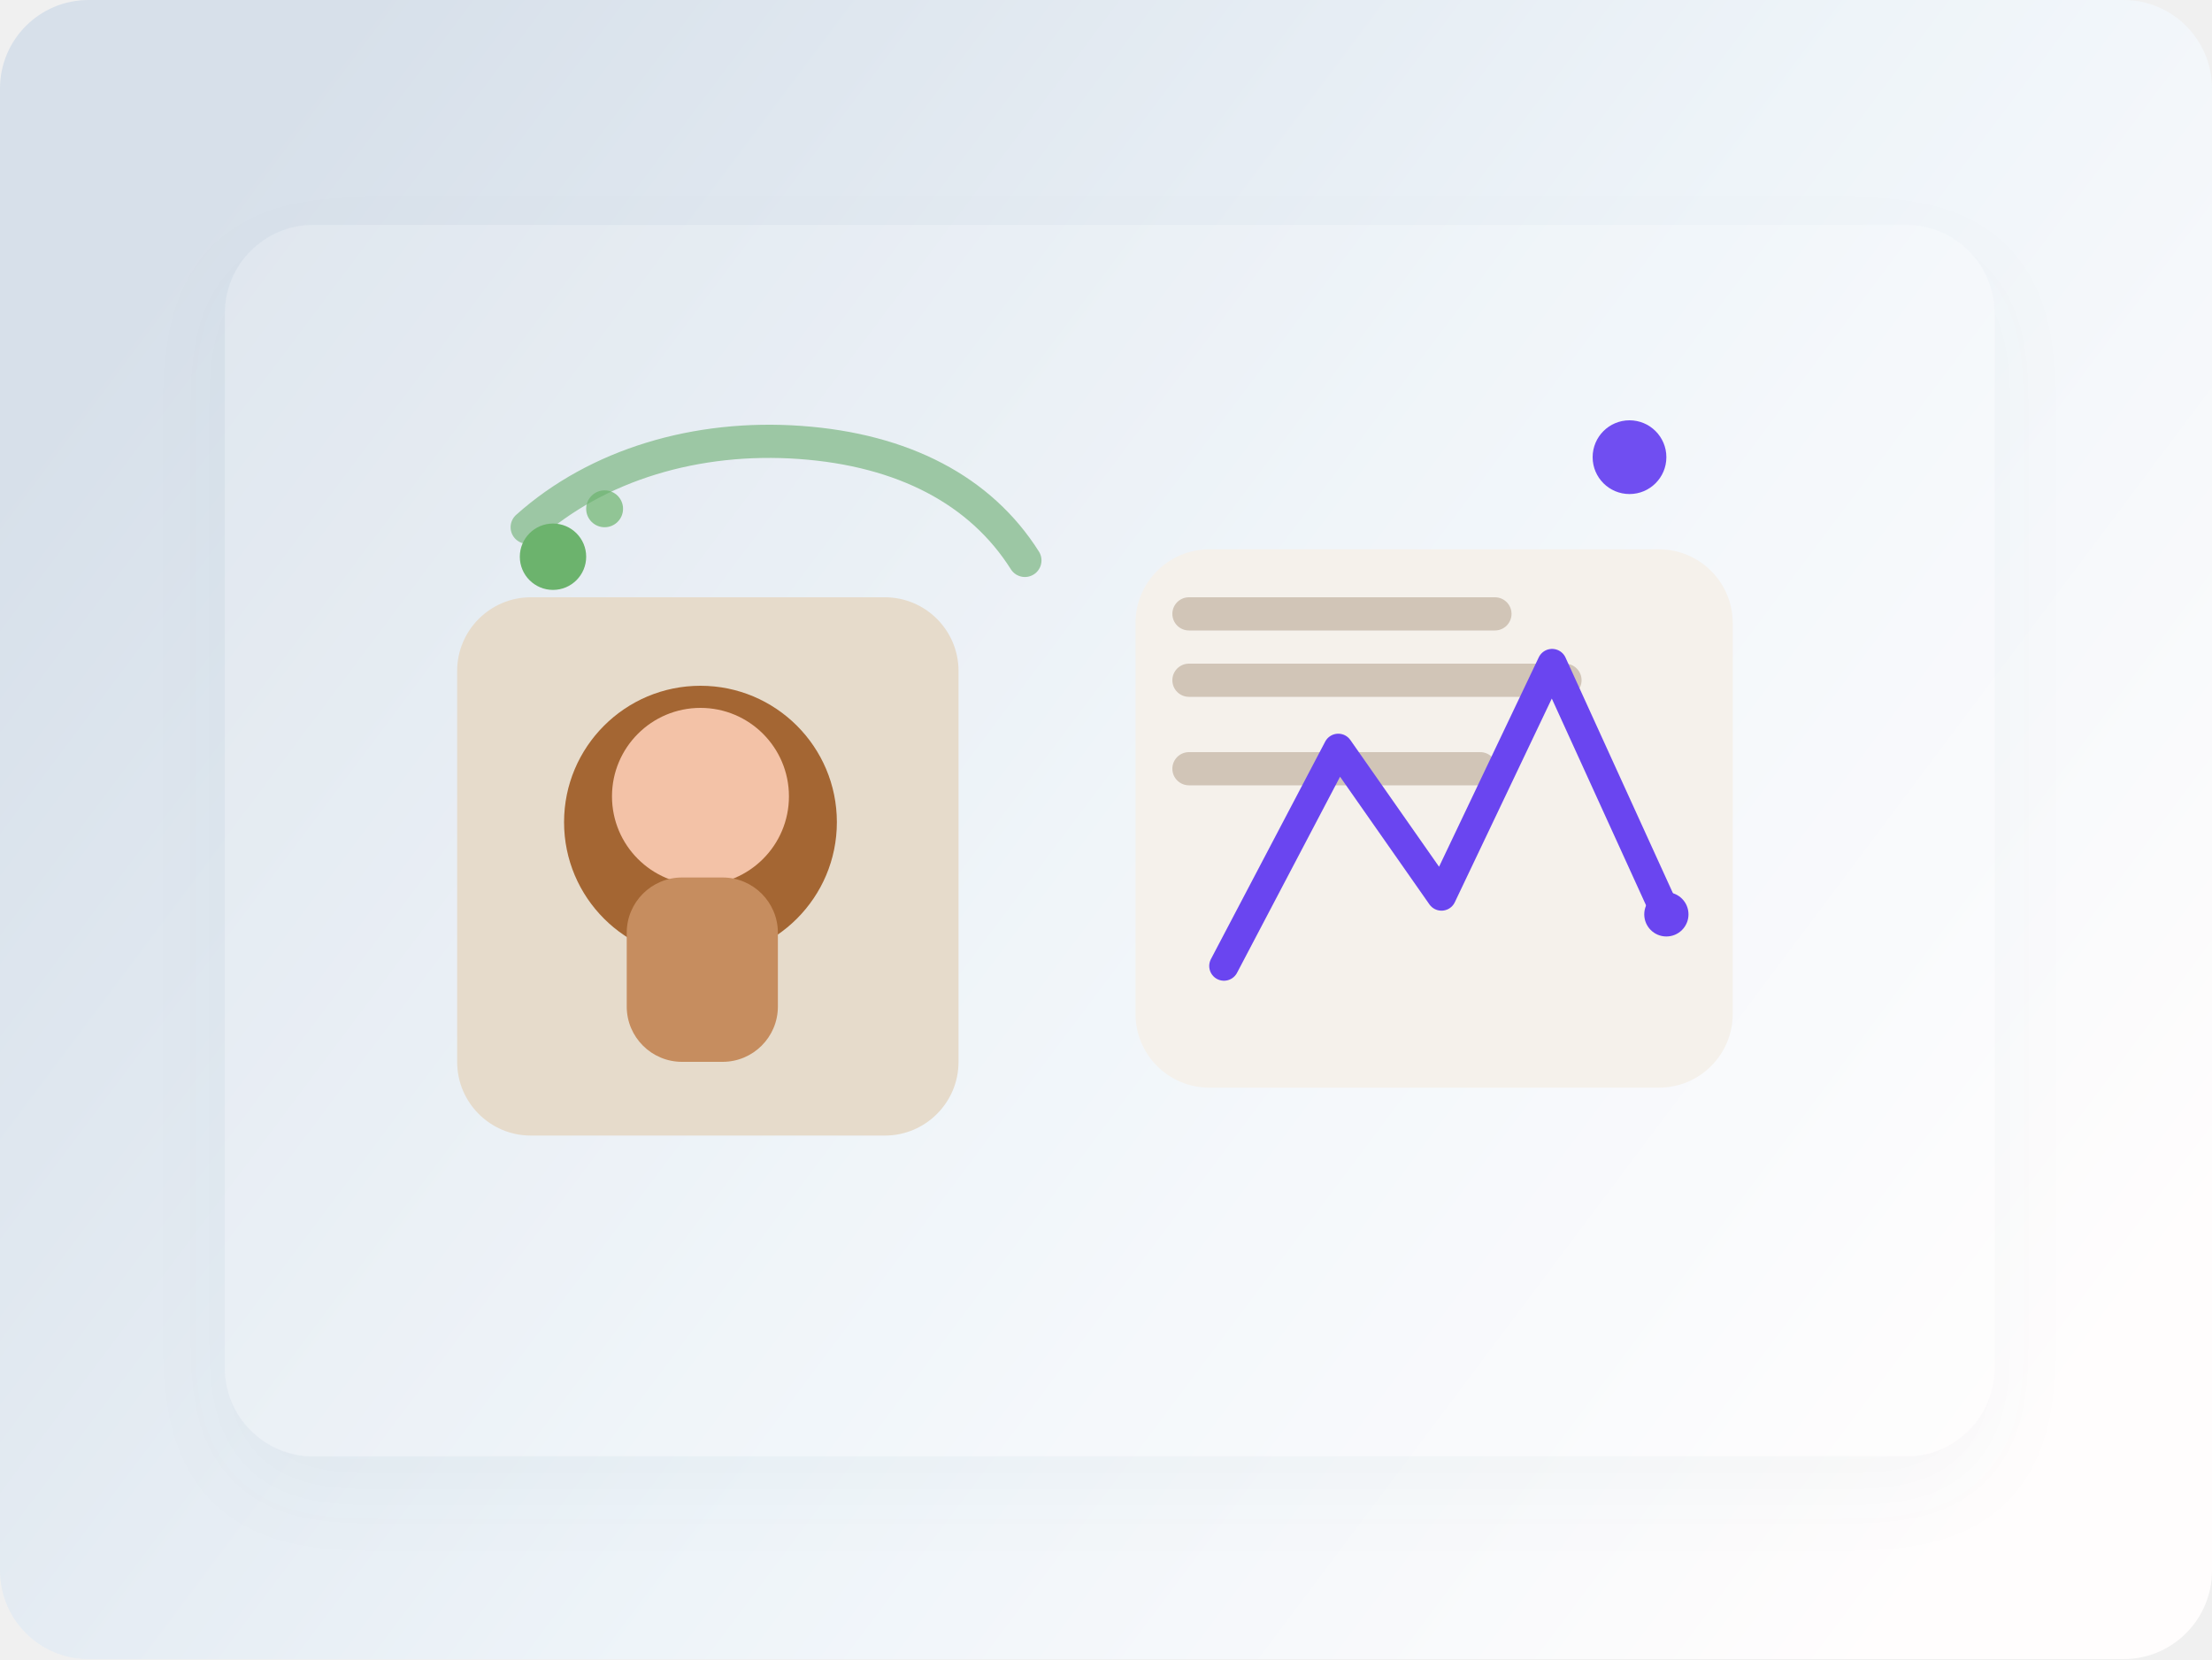
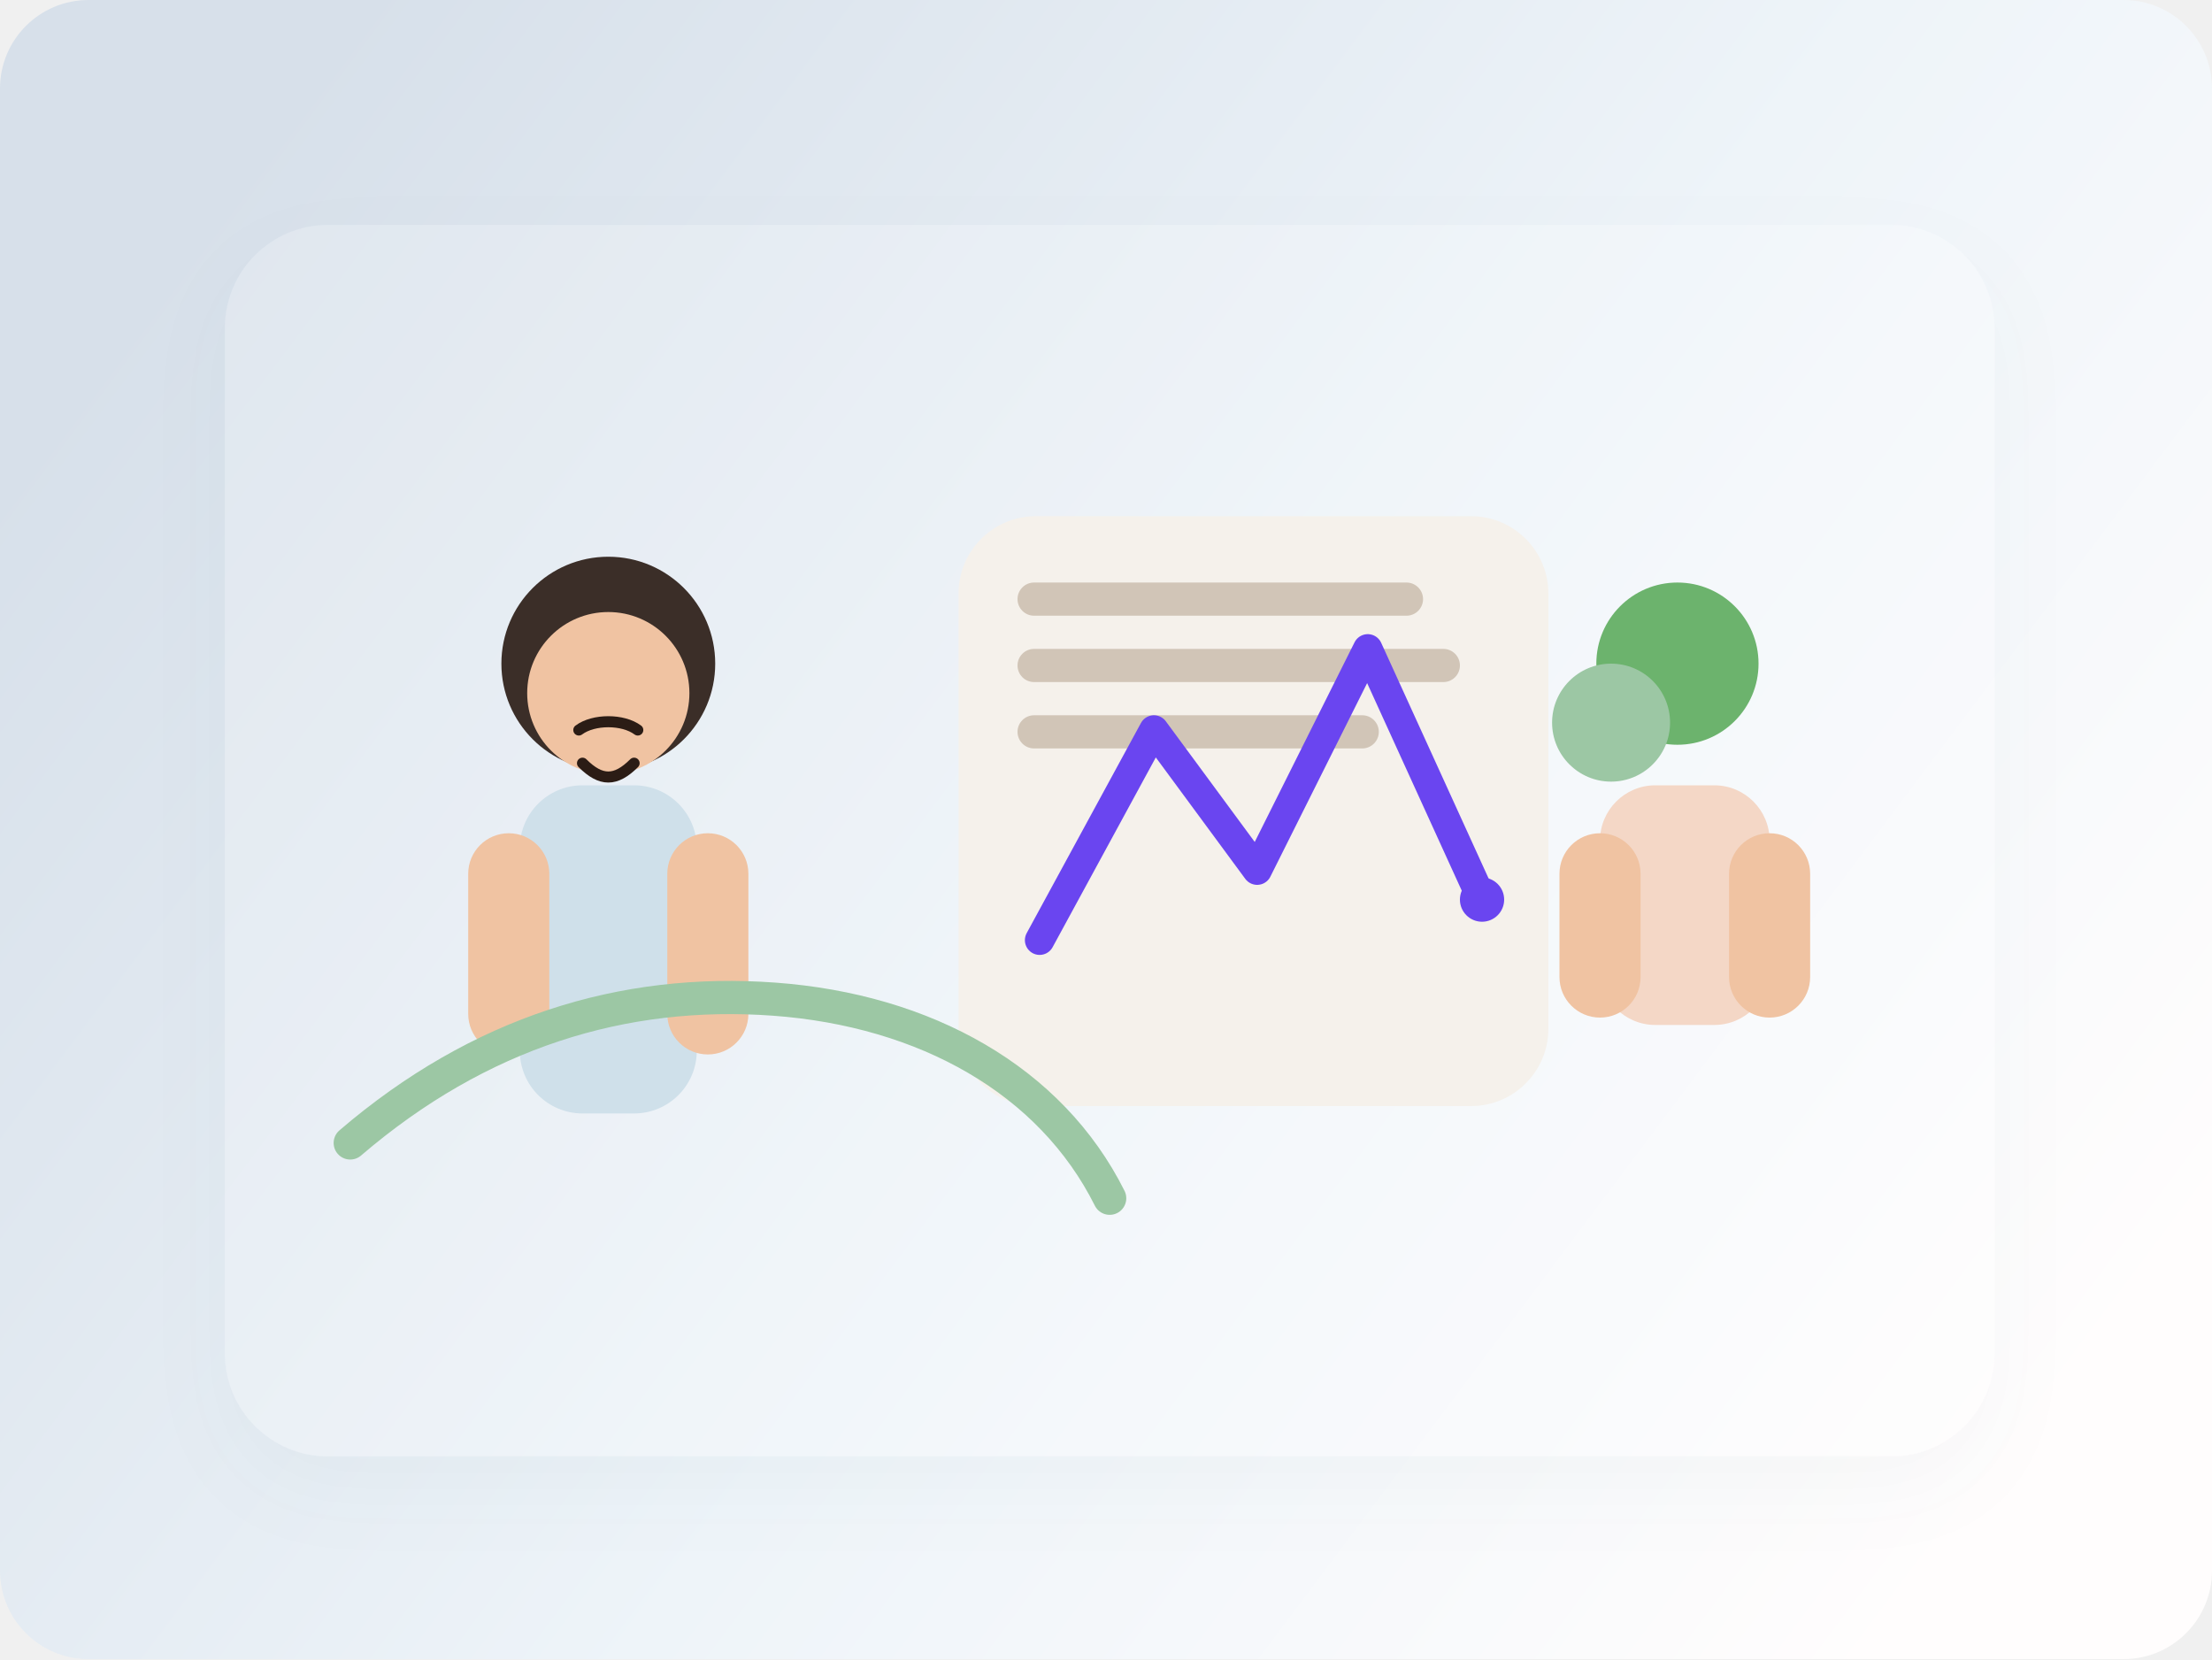
<svg xmlns="http://www.w3.org/2000/svg" width="1200" height="900" viewBox="0 0 1200 900" fill="none">
  <defs>
    <linearGradient id="bg" x1="120" y1="100" x2="1080" y2="820" gradientUnits="userSpaceOnUse">
      <stop stop-color="#D7E0EA" />
      <stop offset="0.55" stop-color="#EEF4F9" />
      <stop offset="1" stop-color="#FFFDFD" />
    </linearGradient>
    <filter id="shadow" x="0" y="0" width="1200" height="900" filterUnits="userSpaceOnUse">
      <feDropShadow dx="0" dy="18" stdDeviation="24" flood-color="#223C4D" flood-opacity="0.14" />
    </filter>
  </defs>
  <rect width="1200" height="900" rx="48" fill="url(#bg)" />
-   <rect x="122" y="122" width="960" height="668" rx="48" fill="#FFFFFF" opacity="0.2" filter="url(#shadow)" />
-   <rect x="616" y="298" width="324" height="292" rx="40" fill="#F5F1EB" />
-   <rect x="636" y="324" width="184" height="18" rx="9" fill="#D1C5B7" />
-   <rect x="636" y="360" width="222" height="18" rx="9" fill="#D1C5B7" />
-   <rect x="636" y="408" width="176" height="18" rx="9" fill="#D1C5B7" />
-   <path d="M664 524L726 406L782 486L842 360L904 496" stroke="#6A45F0" stroke-width="16" stroke-linecap="round" stroke-linejoin="round" />
-   <circle cx="904" cy="496" r="12" fill="#6A45F0">
-     <animate attributeName="cy" values="496;478;496" dur="4s" repeatCount="indefinite" />
-   </circle>
-   <rect x="248" y="324" width="272" height="292" rx="40" fill="#E6DBCB" />
-   <circle cx="380" cy="446" r="74" fill="#A46633" />
-   <circle cx="380" cy="432" r="48" fill="#F3C2A7" />
-   <rect x="340" y="476" width="82" height="100" rx="30" fill="#C68D5F" />
-   <path d="M286 286C324 252 378 236 434 240C490 244 532 266 556 304" stroke="#9CC7A4" stroke-width="18" stroke-linecap="round" />
-   <circle cx="300" cy="302" r="18" fill="#6CB36D" />
-   <circle cx="328" cy="276" r="10" fill="#6CB36D" opacity="0.7" />
-   <circle cx="884" cy="248" r="20" fill="#6A45F0" opacity="0.95">
-     <animate attributeName="r" values="20;30;20" dur="5s" repeatCount="indefinite" />
-   </circle>
+   <rect x="122" y="122" width="960" height="668" rx="56" fill="#FFFFFF" opacity="0.2" filter="url(#shadow)" />
+   <g>
+     <circle cx="330" cy="360" r="58" fill="#3B2E28" />
+     <circle cx="330" cy="376" r="44" fill="#F0C3A2" />
+     <rect x="282" y="426" width="96" height="178" rx="34" fill="#CFE0EA" />
+     <rect x="254" y="452" width="44" height="120" rx="22" fill="#F0C3A2" />
+     <rect x="362" y="452" width="44" height="120" rx="22" fill="#F0C3A2" />
+     <path d="M314 396C322 390 338 390 346 396" stroke="#2B1C15" stroke-width="6" stroke-linecap="round" />
+     <path d="M316 414C326 424 334 424 344 414" stroke="#2B1C15" stroke-width="6" stroke-linecap="round" />
+   </g>
+   <g>
+     <rect x="520" y="280" width="320" height="320" rx="42" fill="#F5F1EB" />
+     <rect x="552" y="316" width="220" height="18" rx="9" fill="#D1C5B7" />
+     <rect x="552" y="352" width="240" height="18" rx="9" fill="#D1C5B7" />
+     <rect x="552" y="388" width="196" height="18" rx="9" fill="#D1C5B7" />
+     <path d="M564 510L626 396L682 472L742 352L804 488" stroke="#6A45F0" stroke-width="16" stroke-linecap="round" stroke-linejoin="round" />
+     <circle cx="804" cy="488" r="12" fill="#6A45F0" />
+   </g>
+   <g>
+     <circle cx="910" cy="360" r="44" fill="#6CB36D" />
+     <circle cx="874" cy="392" r="32" fill="#9CC7A4" />
+     <rect x="868" y="426" width="92" height="130" rx="30" fill="#F4D7C6" />
+     <rect x="846" y="452" width="44" height="100" rx="22" fill="#F0C3A2" />
+     <rect x="938" y="452" width="44" height="100" rx="22" fill="#F0C3A2" />
+   </g>
+   <path d="M190 620C260 560 338 536 420 542C502 548 570 586 602 650" stroke="#9CC7A4" stroke-width="18" stroke-linecap="round" />
</svg>
